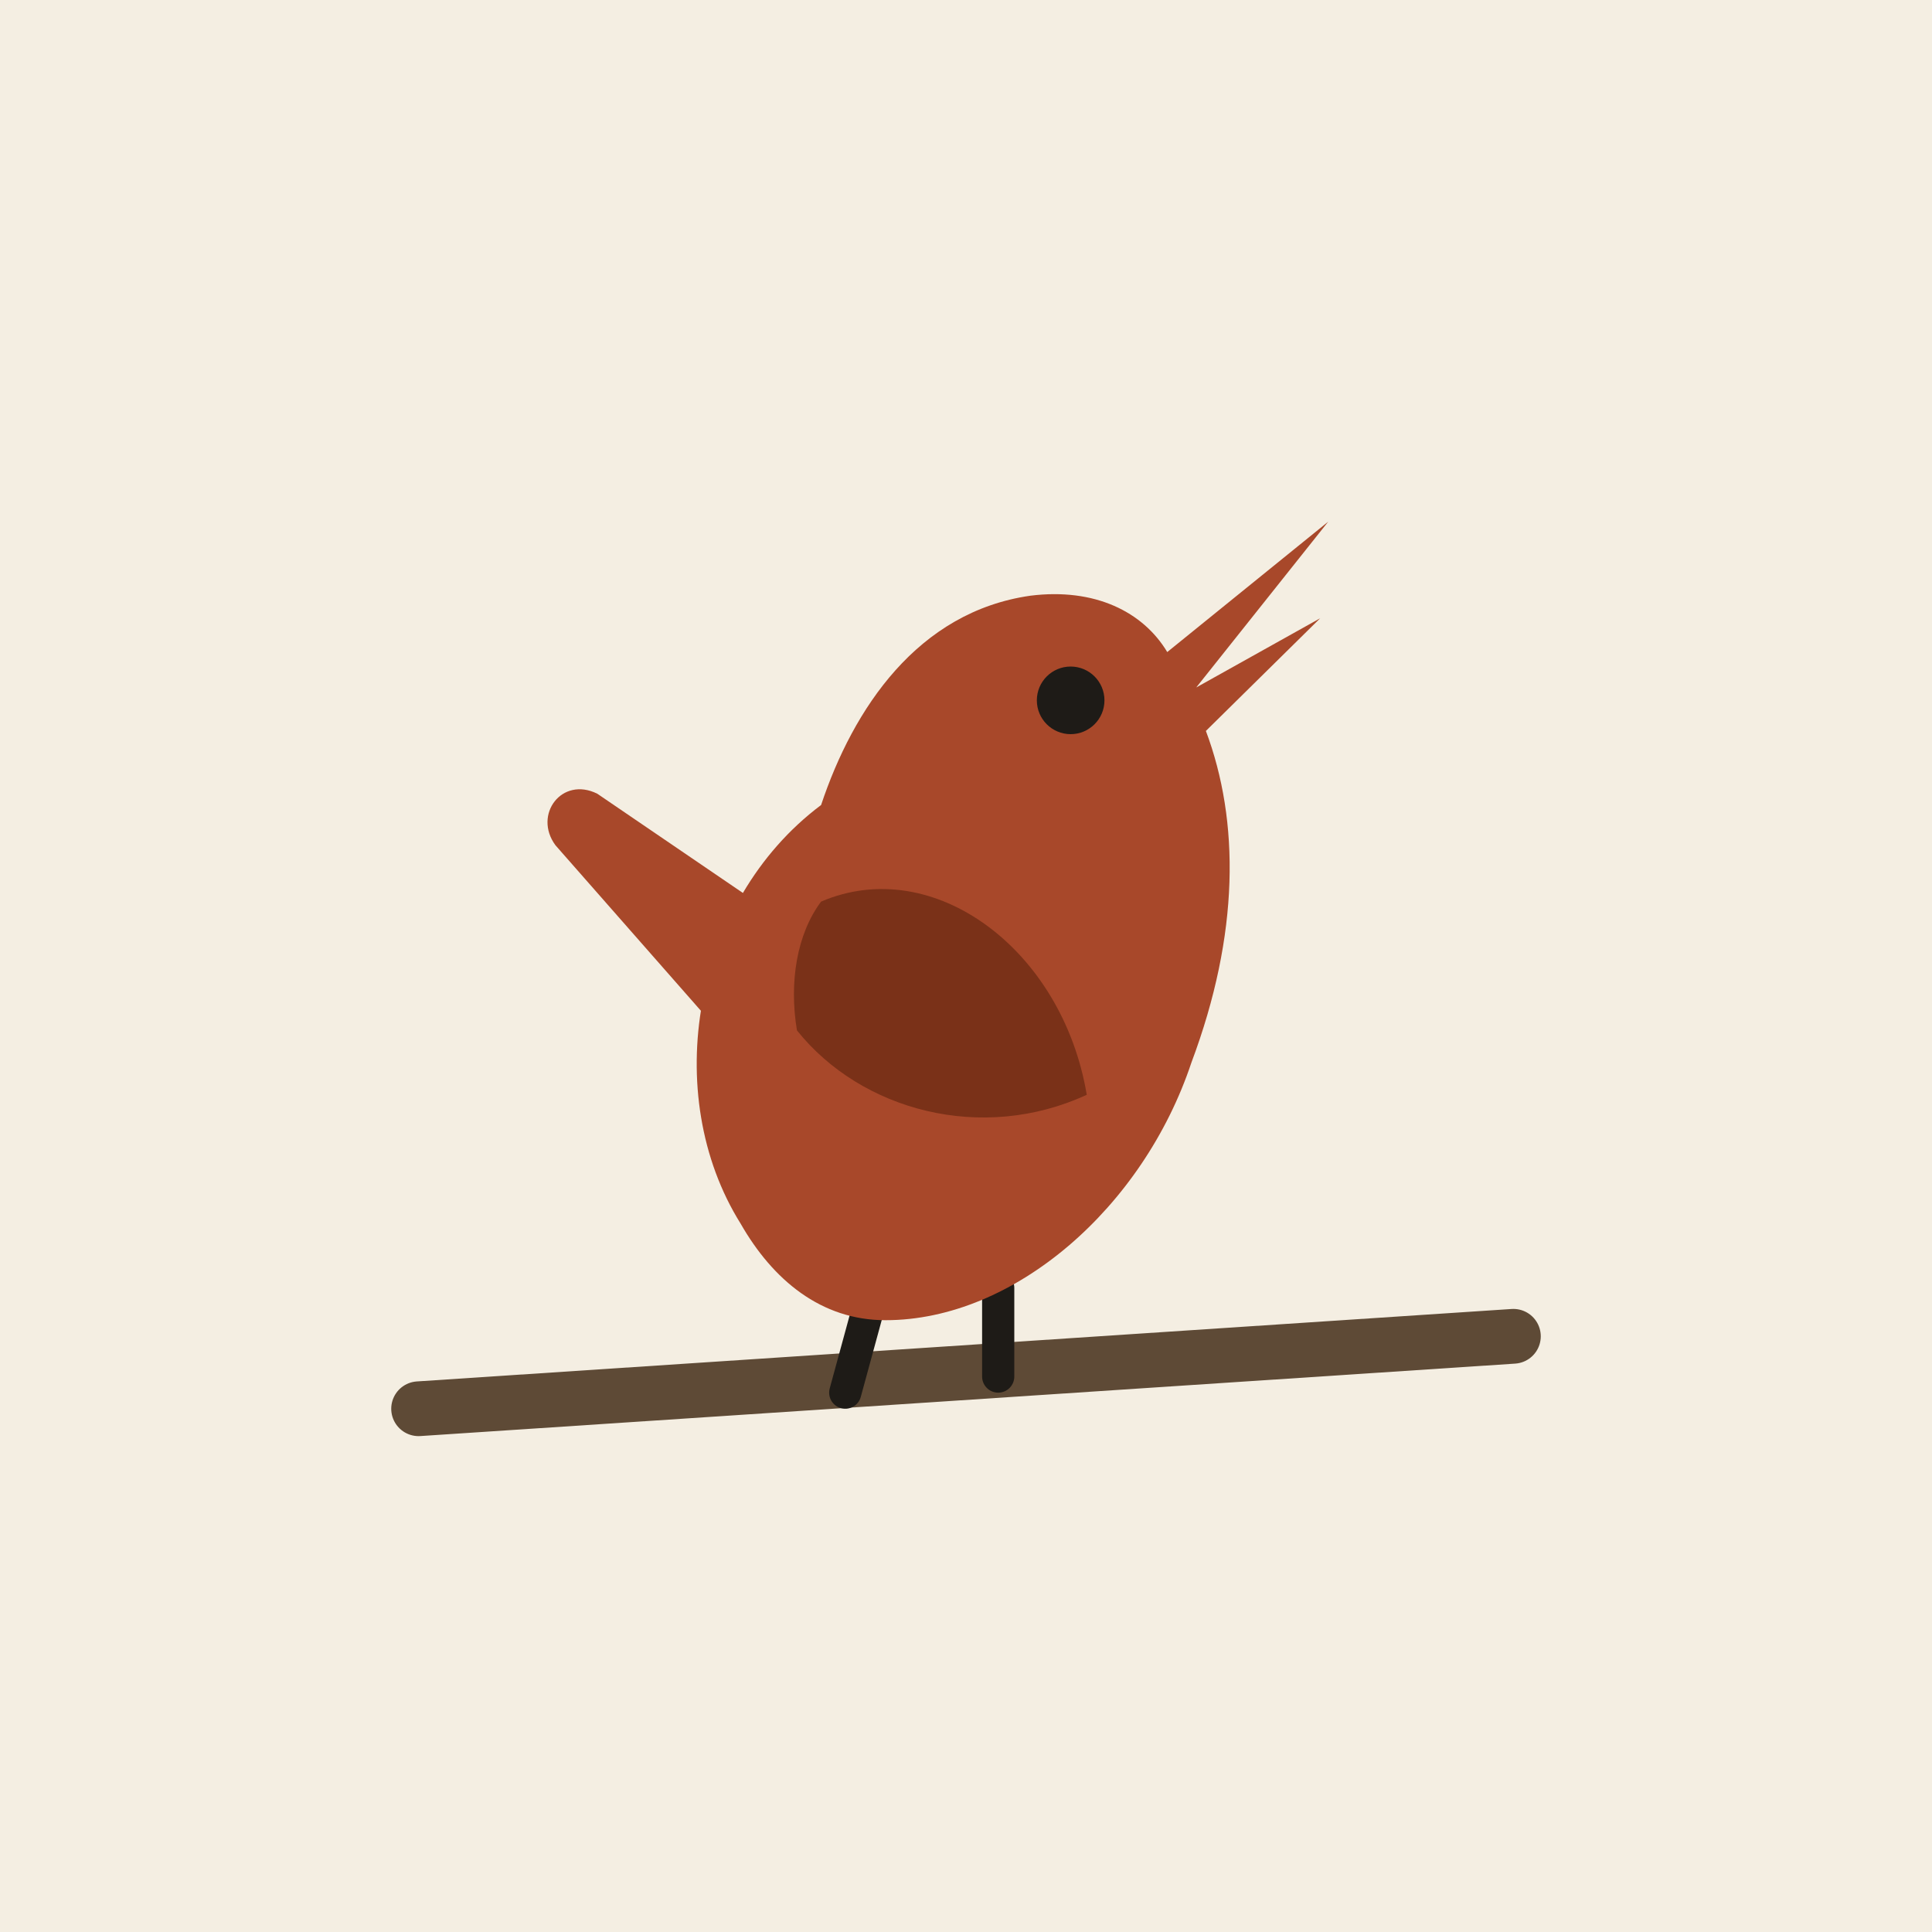
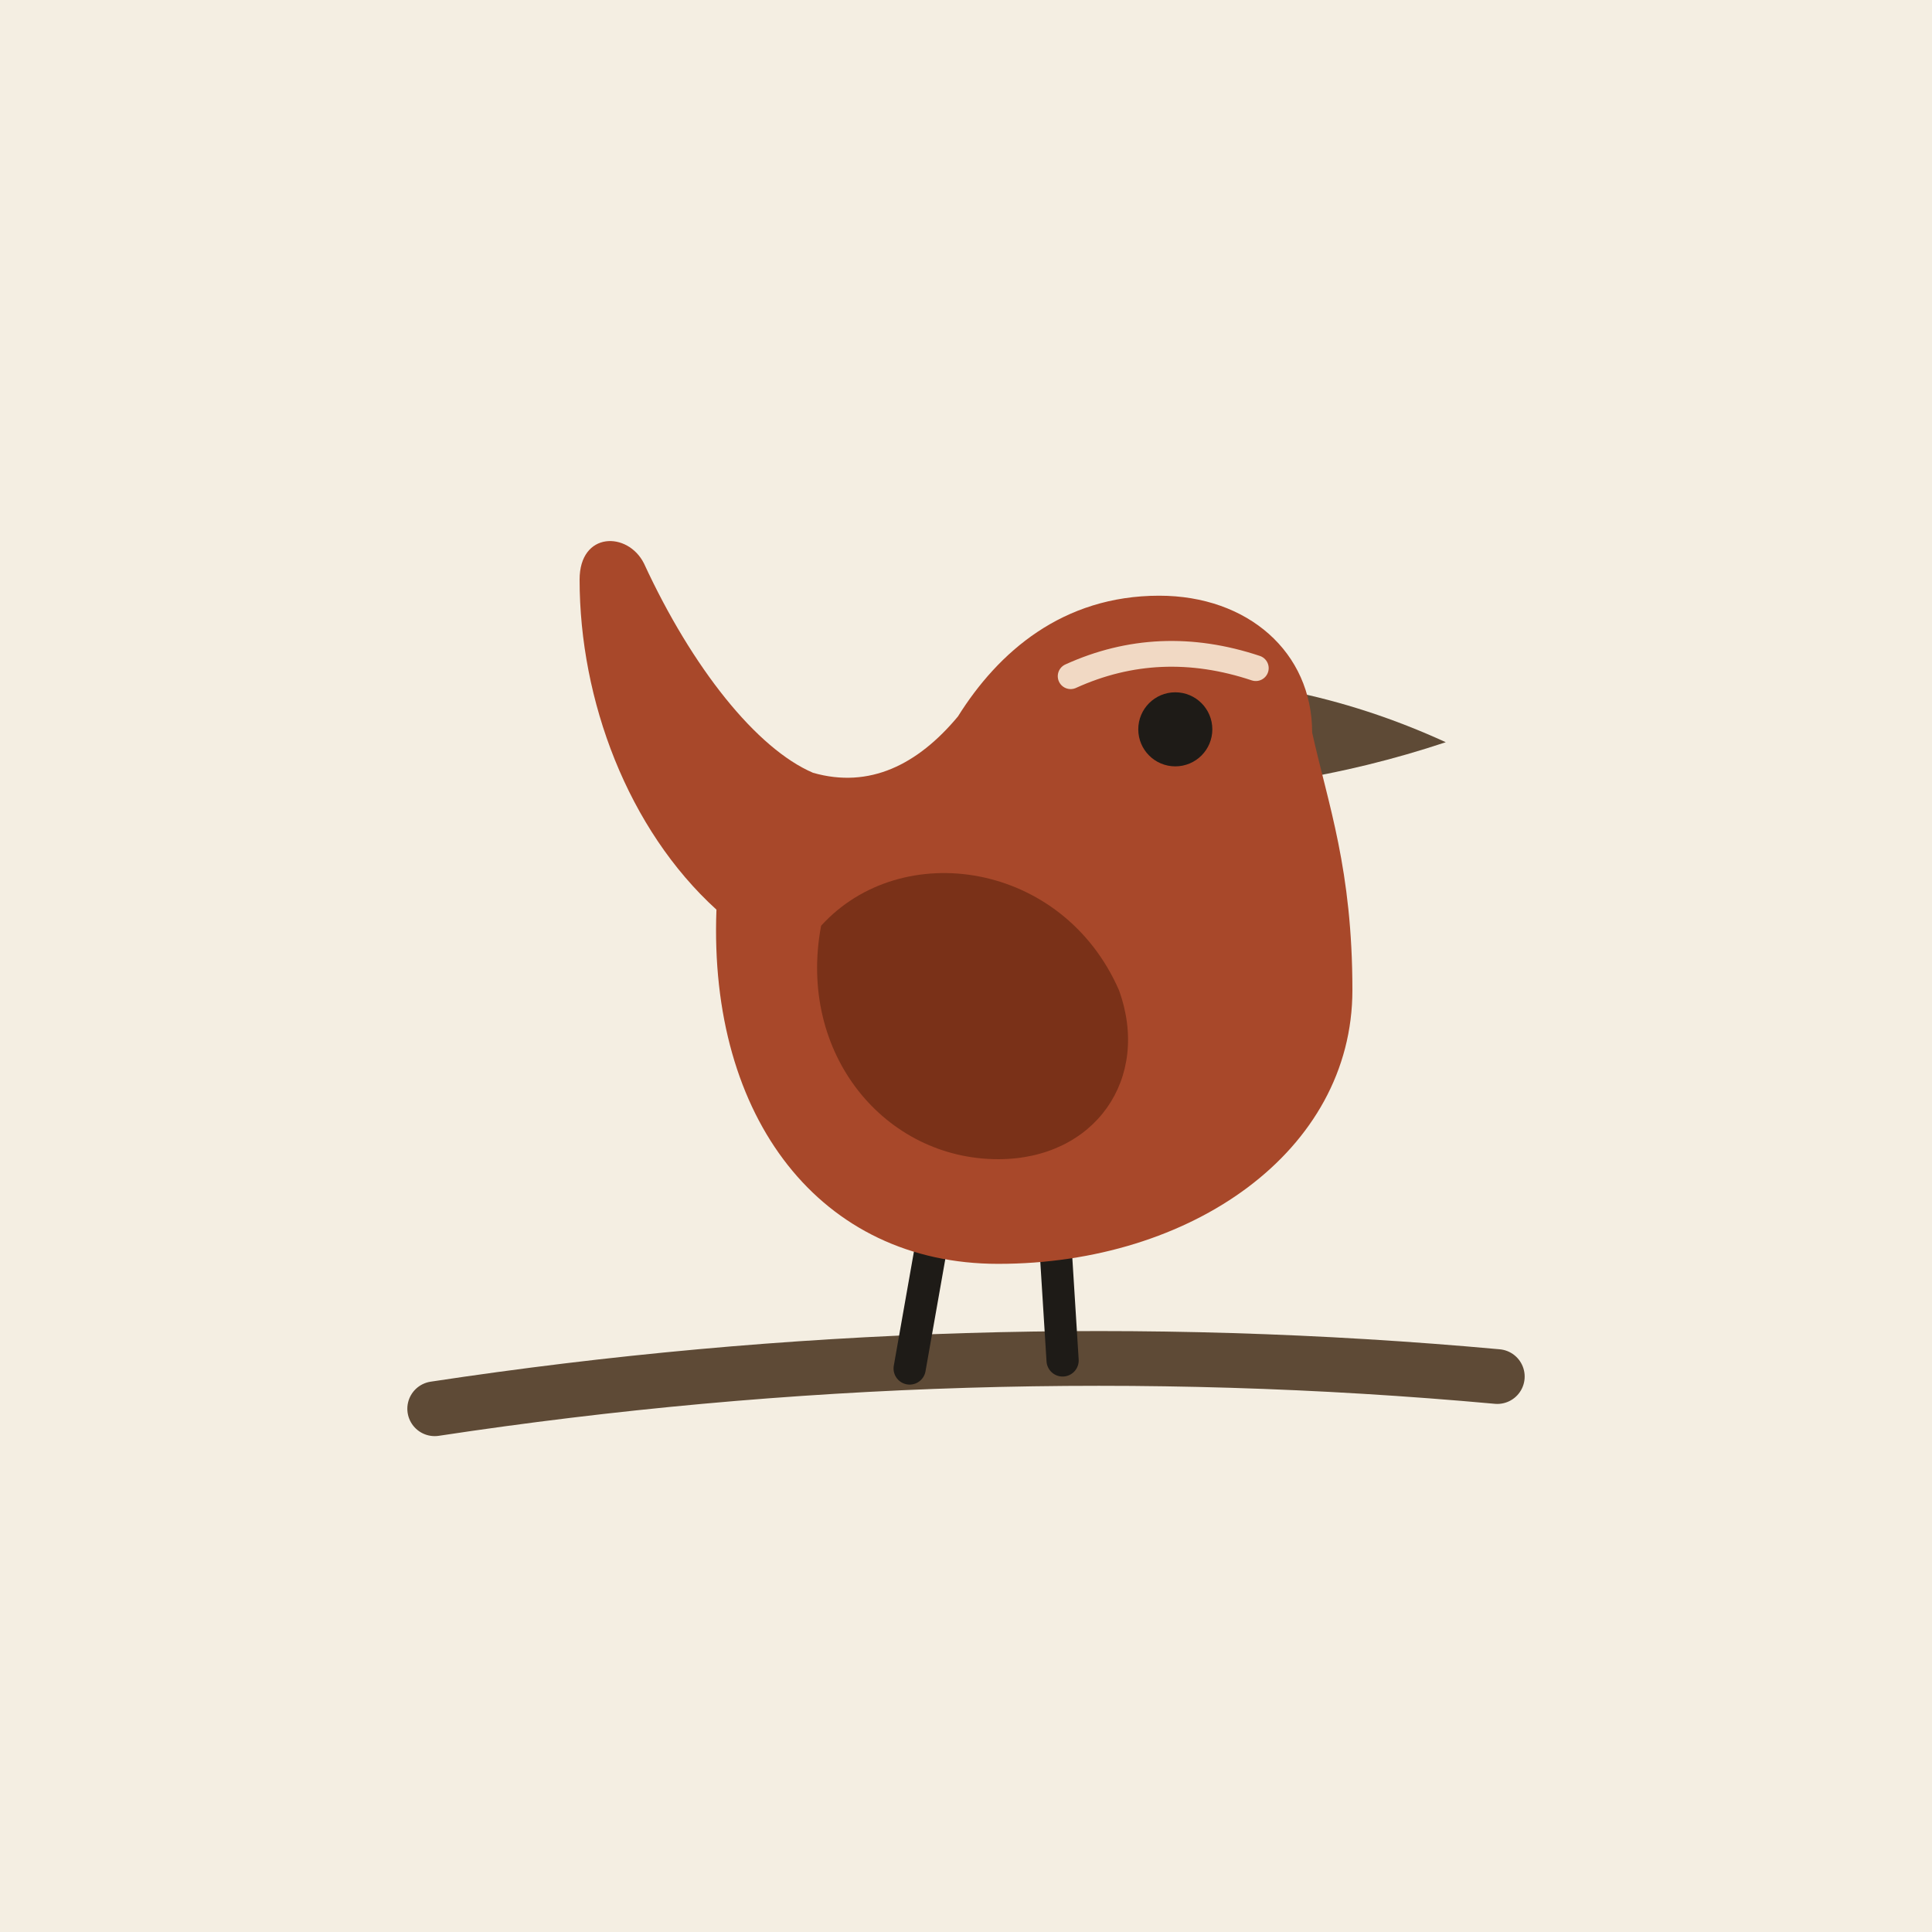
<svg xmlns="http://www.w3.org/2000/svg" width="512" height="512" viewBox="0 0 108 108">
  <rect width="108" height="108" fill="#F4EEE2" />
  <g transform="translate(54 54) scale(0.9) translate(-55 -56)">
-     <path d="M21,83.5L89,79" stroke="#5E4A36" stroke-width="3.4" stroke-linecap="round" fill="none" />
-     <path d="M49,77L47.5,82.5M57,76L57,81.5" stroke="#1E1B17" stroke-width="2" stroke-linecap="round" />
-     <path fill="#A8482A" d="M44,65L29.5,48.5C28.1,46.6 29.9,44.2 32.1,45.3L50,57.5Z" />
-     <path fill="#A8482A" d="M41,72C36,64 38,52 46,46C48,40 52,34 59,33C63,32.5 66,34 67.5,36.5L77.5,28.4L69.3,38.7L77,34.4L69.9,41.4C72,47 72,54 69,62C66,71 58,78 50,78C46,78 43,75.5 41,72Z" />
-     <path fill="#7A3118" d="M46,52C53,49 61,55 62.5,64C56,67 48.5,65 44.5,60C44,57 44.5,54 46,52Z" />
-     <path fill="#1E1B17" d="M59.4,39.5a2.1,2.1 0 1,0 4.2,0a2.1,2.1 0 1,0 -4.2,0" />
+     <path d="M22,83.5Q55,78.5 88,81.5" stroke="#5E4A36" stroke-width="3.4" stroke-linecap="round" fill="none" />
+     <path d="M53,72.5L51.5,81M60.5,72.5L61,80.5" stroke="#1E1B17" stroke-width="2" stroke-linecap="round" />
+     <path fill="#5E4A36" d="M75,38.9Q80,39.9 84.8,42.1Q80,43.7 75,44.5Z" />
+     <path fill="#A8482A" d="M76.5,41.5C76.5,36.5 72.5,33 67,33C61,33 57,36.5 54.5,40.5C52,43.5 49,45 45.5,44C42,42.5 38,37.5 35,31C34,29 31,29 31,32C31,39.5 34,47.5 39.5,52.5C39,65.5 46,74.5 57,74.5C69,74.5 79,67.5 79,57.5C79,50 77.5,46 76.5,41.5Z" />
+     <path fill="#7A3118" d="M46,53.5C51,48 61,49.5 64.5,57.5C66.5,63 63,68 57,68C50,68 44.5,61.5 46,53.5Z" />
+     <path d="M61.5,38Q67,35.5 73,37.5" stroke="#F1D9C4" stroke-width="1.6" stroke-linecap="round" fill="none" />
+     <path fill="#1E1B17" d="M65.7,41.3a2.3,2.3 0 1,0 4.6,0a2.3,2.3 0 1,0 -4.6,0" />
  </g>
</svg>
